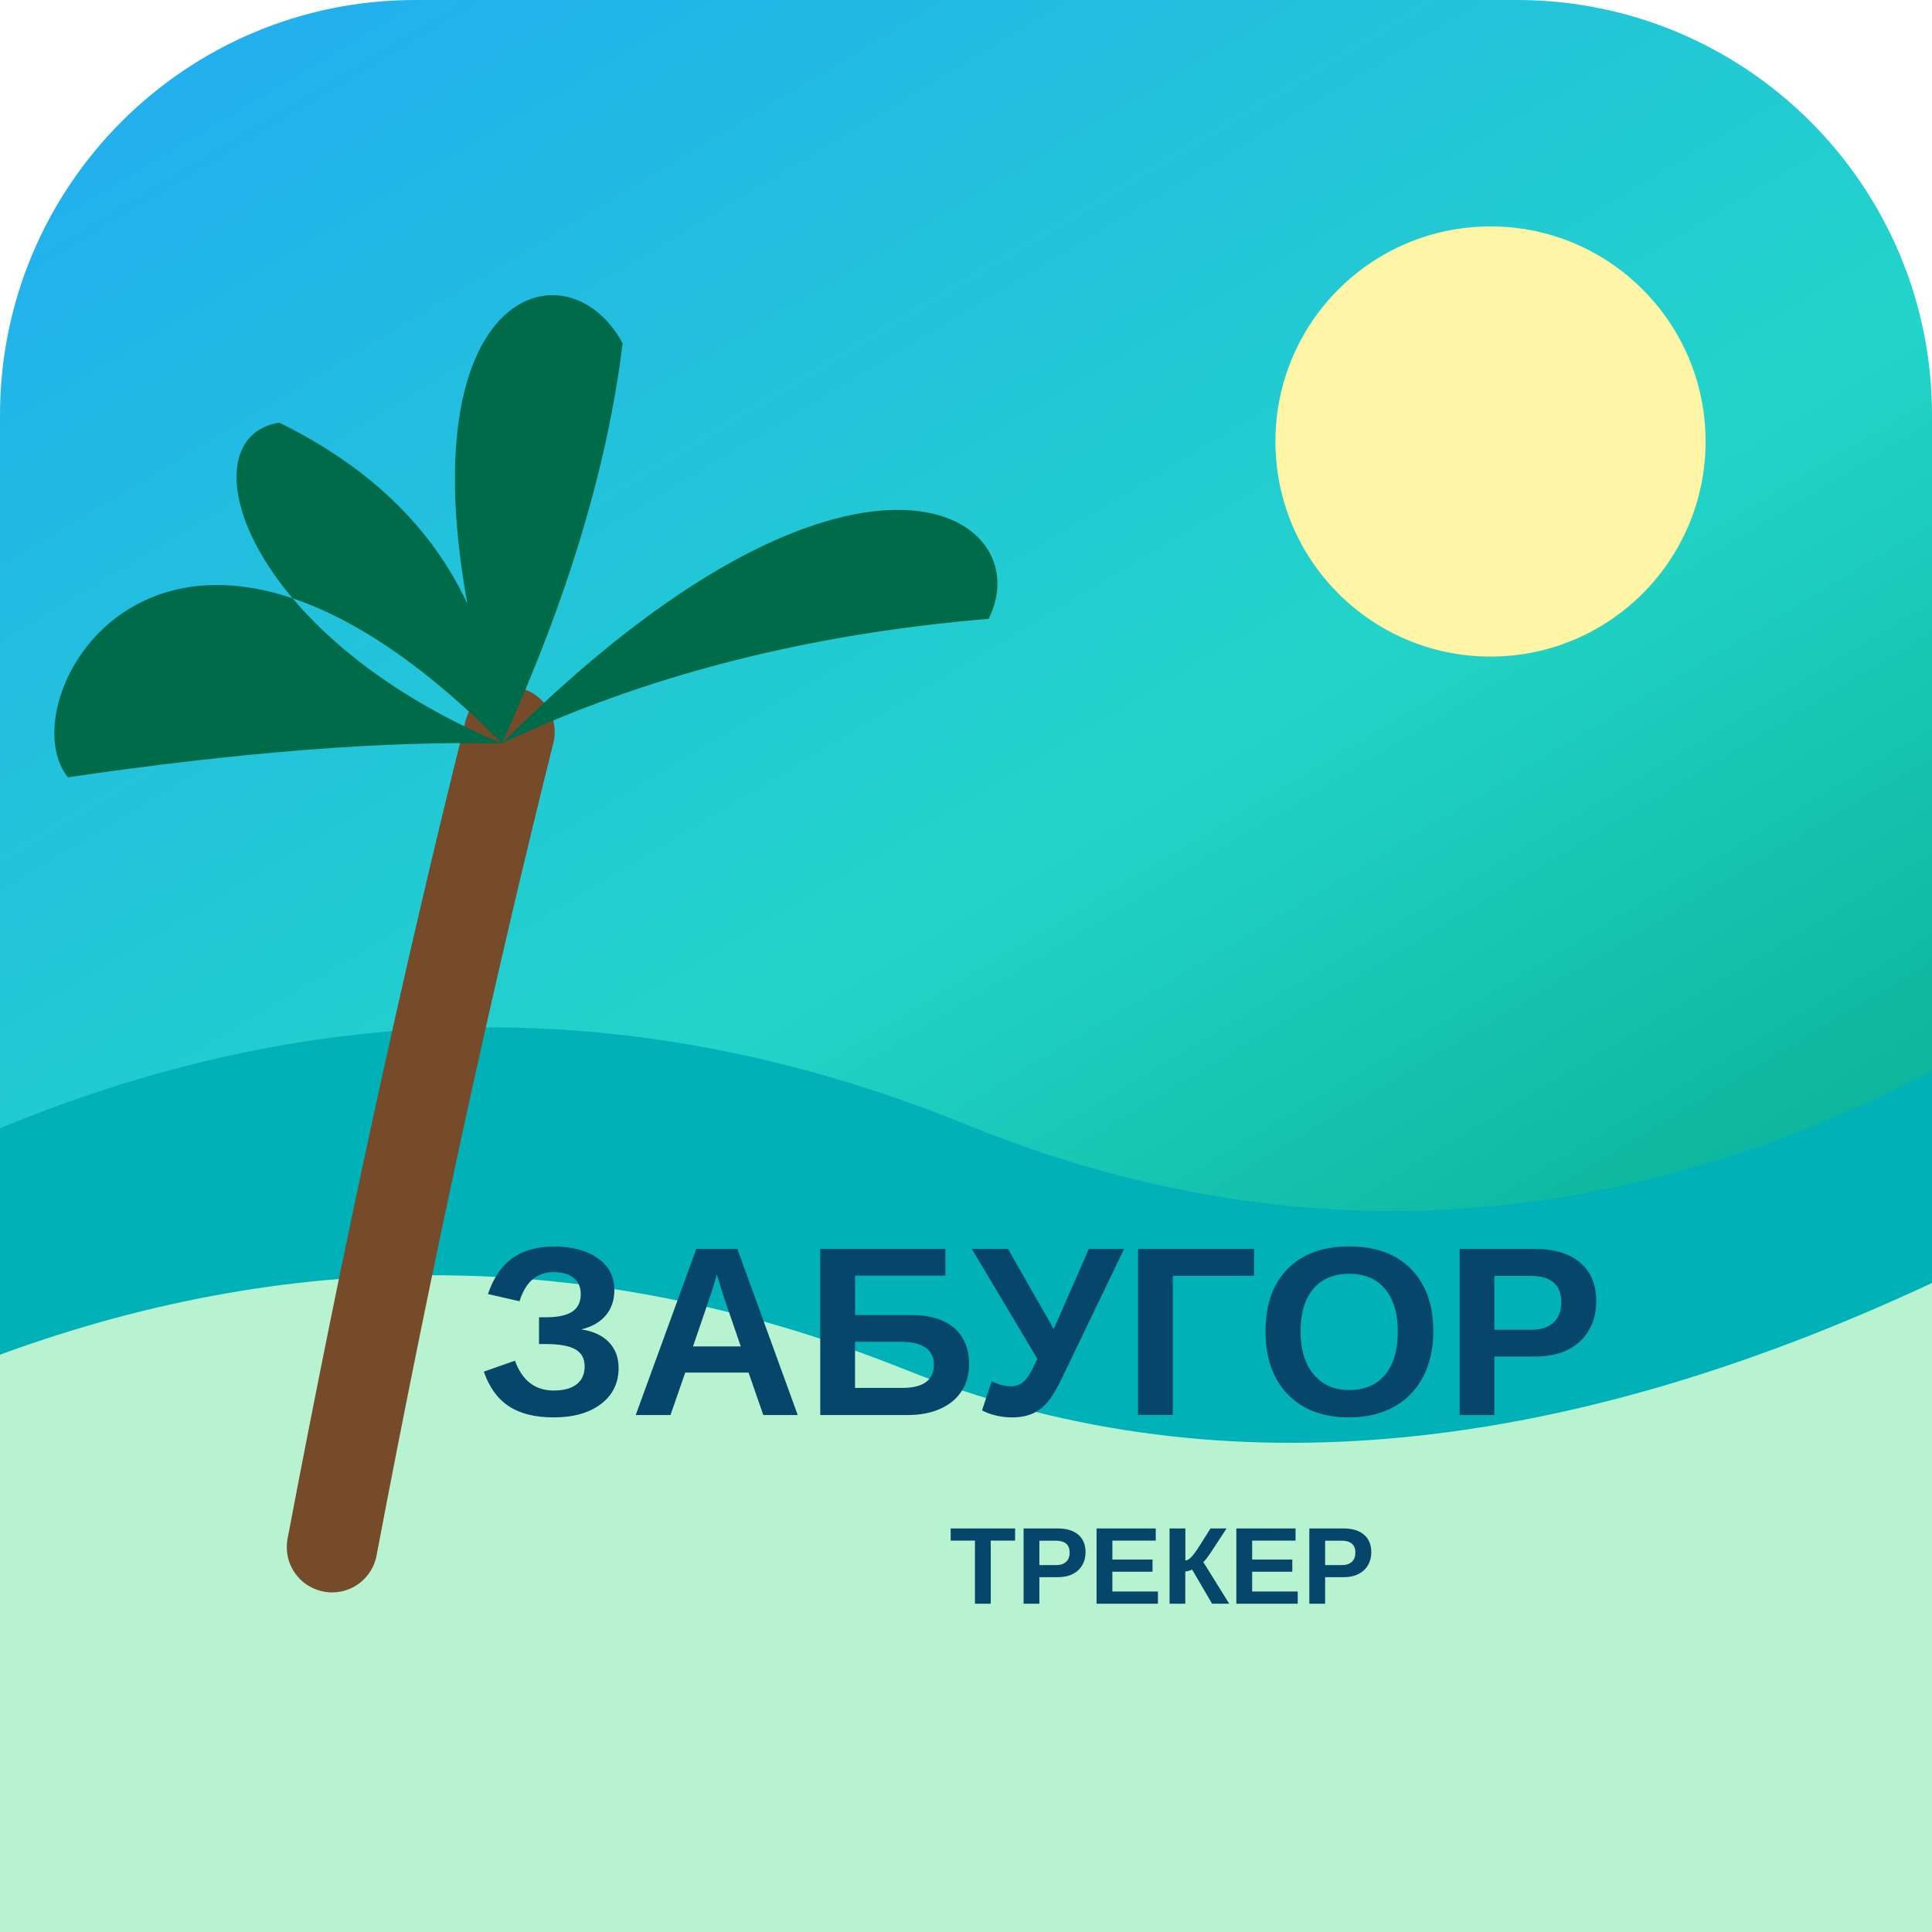
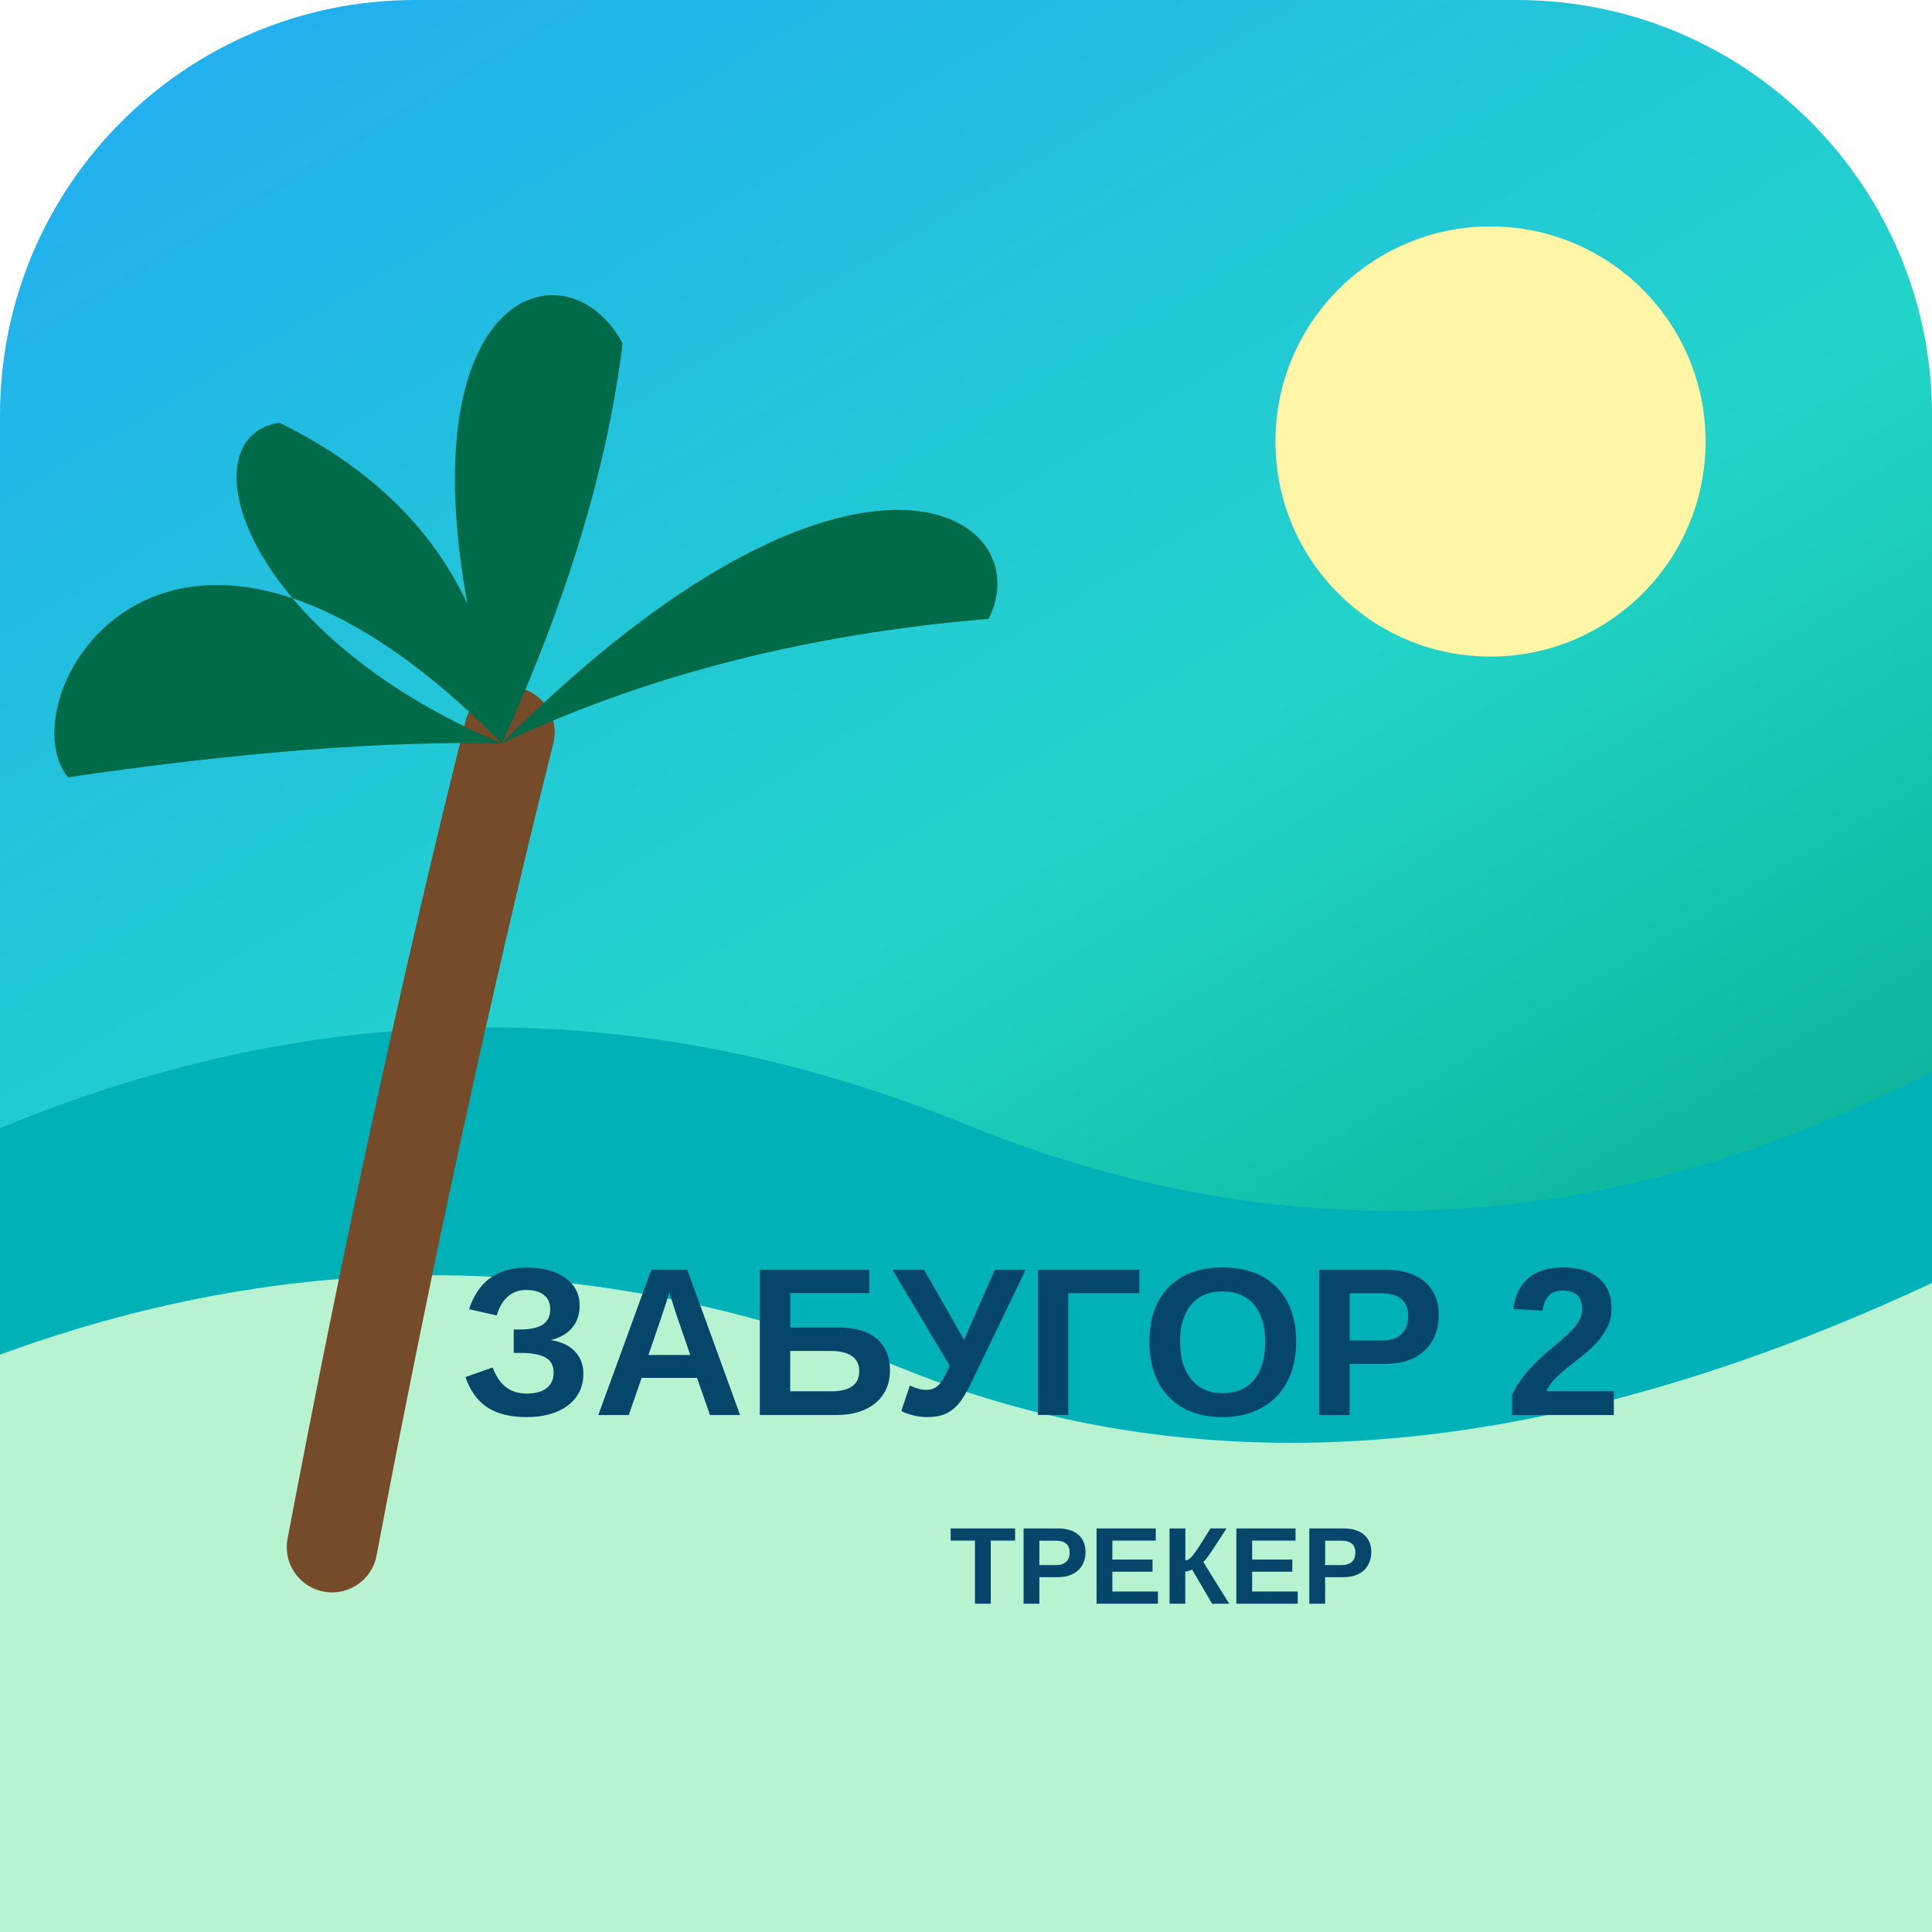
<svg xmlns="http://www.w3.org/2000/svg" width="512" height="512" viewBox="0 0 512 512">
  <defs>
    <linearGradient id="g" x1="0" y1="0" x2=".6" y2="1">
      <stop stop-color="#22aaf4" />
      <stop offset=".56" stop-color="#22d4c9" />
      <stop offset="1" stop-color="#02a683" />
    </linearGradient>
  </defs>
  <rect width="512" height="512" rx="110" fill="url(#g)" />
  <circle cx="395" cy="117" r="57" fill="#fff5a6" />
  <path d="M0 299Q128 246 256 298T512 284V512H0Z" fill="#00b1b8" />
  <path d="M0 359Q120 315 240 363T512 340V512H0Z" fill="#b8f3d1" />
  <path d="M88 410Q110 294 135 194" fill="none" stroke="#754b29" stroke-width="24" stroke-linecap="round" />
  <path d="M133 197C45 108 1 185 18 206Q86 196 133 197ZM133 197C97 79 149 61 165 91Q159 140 133 197ZM133 197C226 104 276 136 262 164Q190 170 133 197ZM133 197C64 168 49 116 74 112Q129 139 133 197Z" fill="#006b48" />
-   <text x="276" y="375" text-anchor="middle" font-family="Arial,sans-serif" font-weight="900" font-size="64" fill="#06466b">ЗАБУГОР</text>
+   <text x="276" y="375" text-anchor="middle" font-family="Arial,sans-serif" font-weight="900" font-size="56" fill="#06466b">ЗАБУГОР 2</text>
  <text x="308" y="425" text-anchor="middle" font-family="Arial,sans-serif" font-size="29" font-weight="800" fill="#06466b">ТРЕКЕР</text>
</svg>
